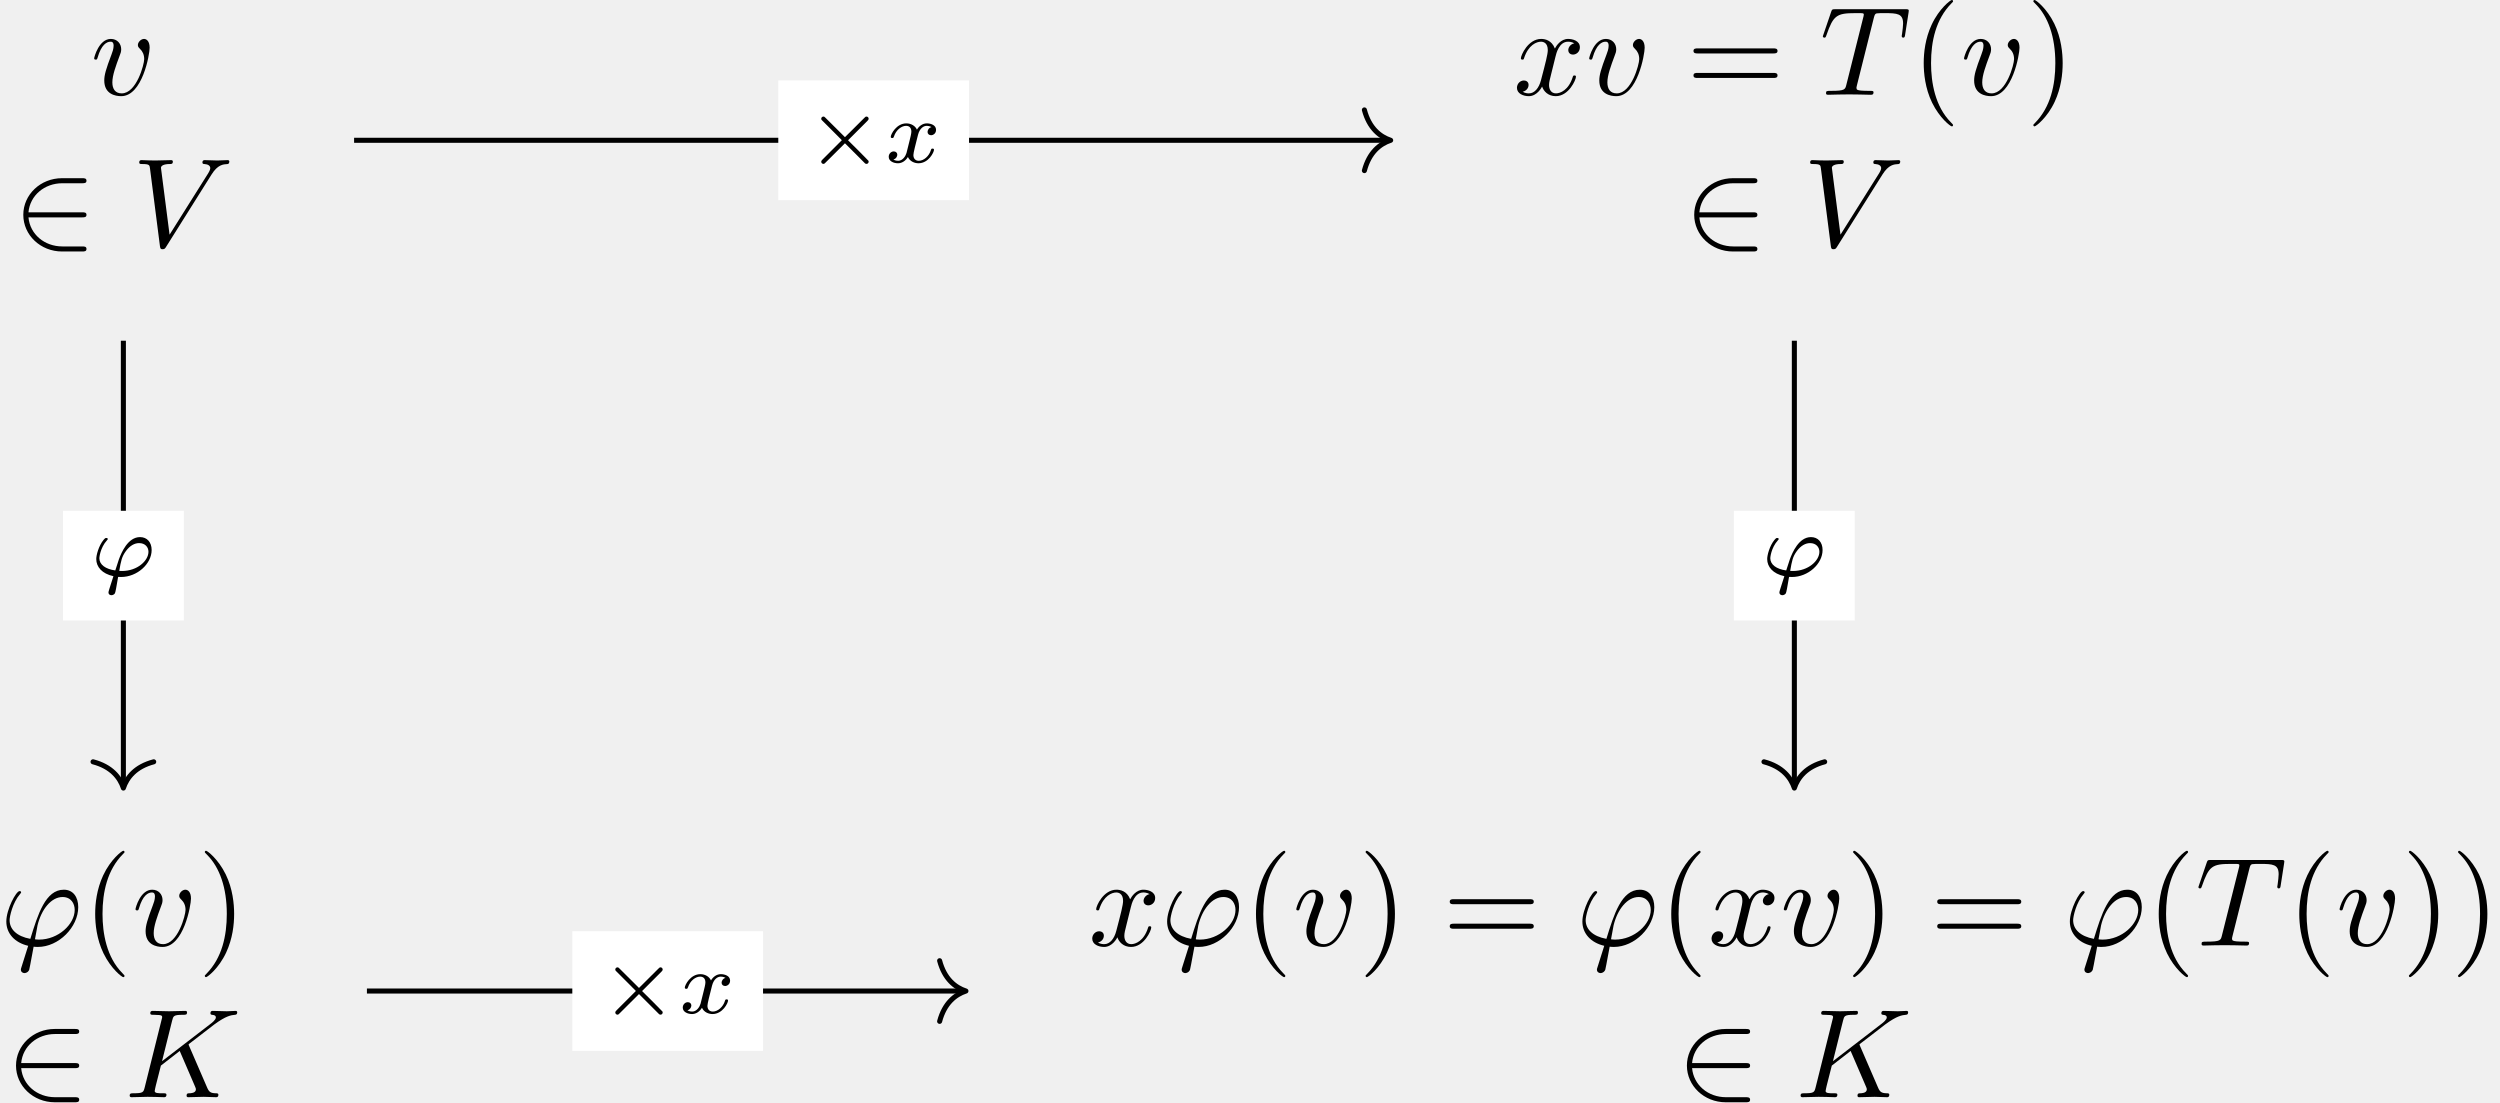
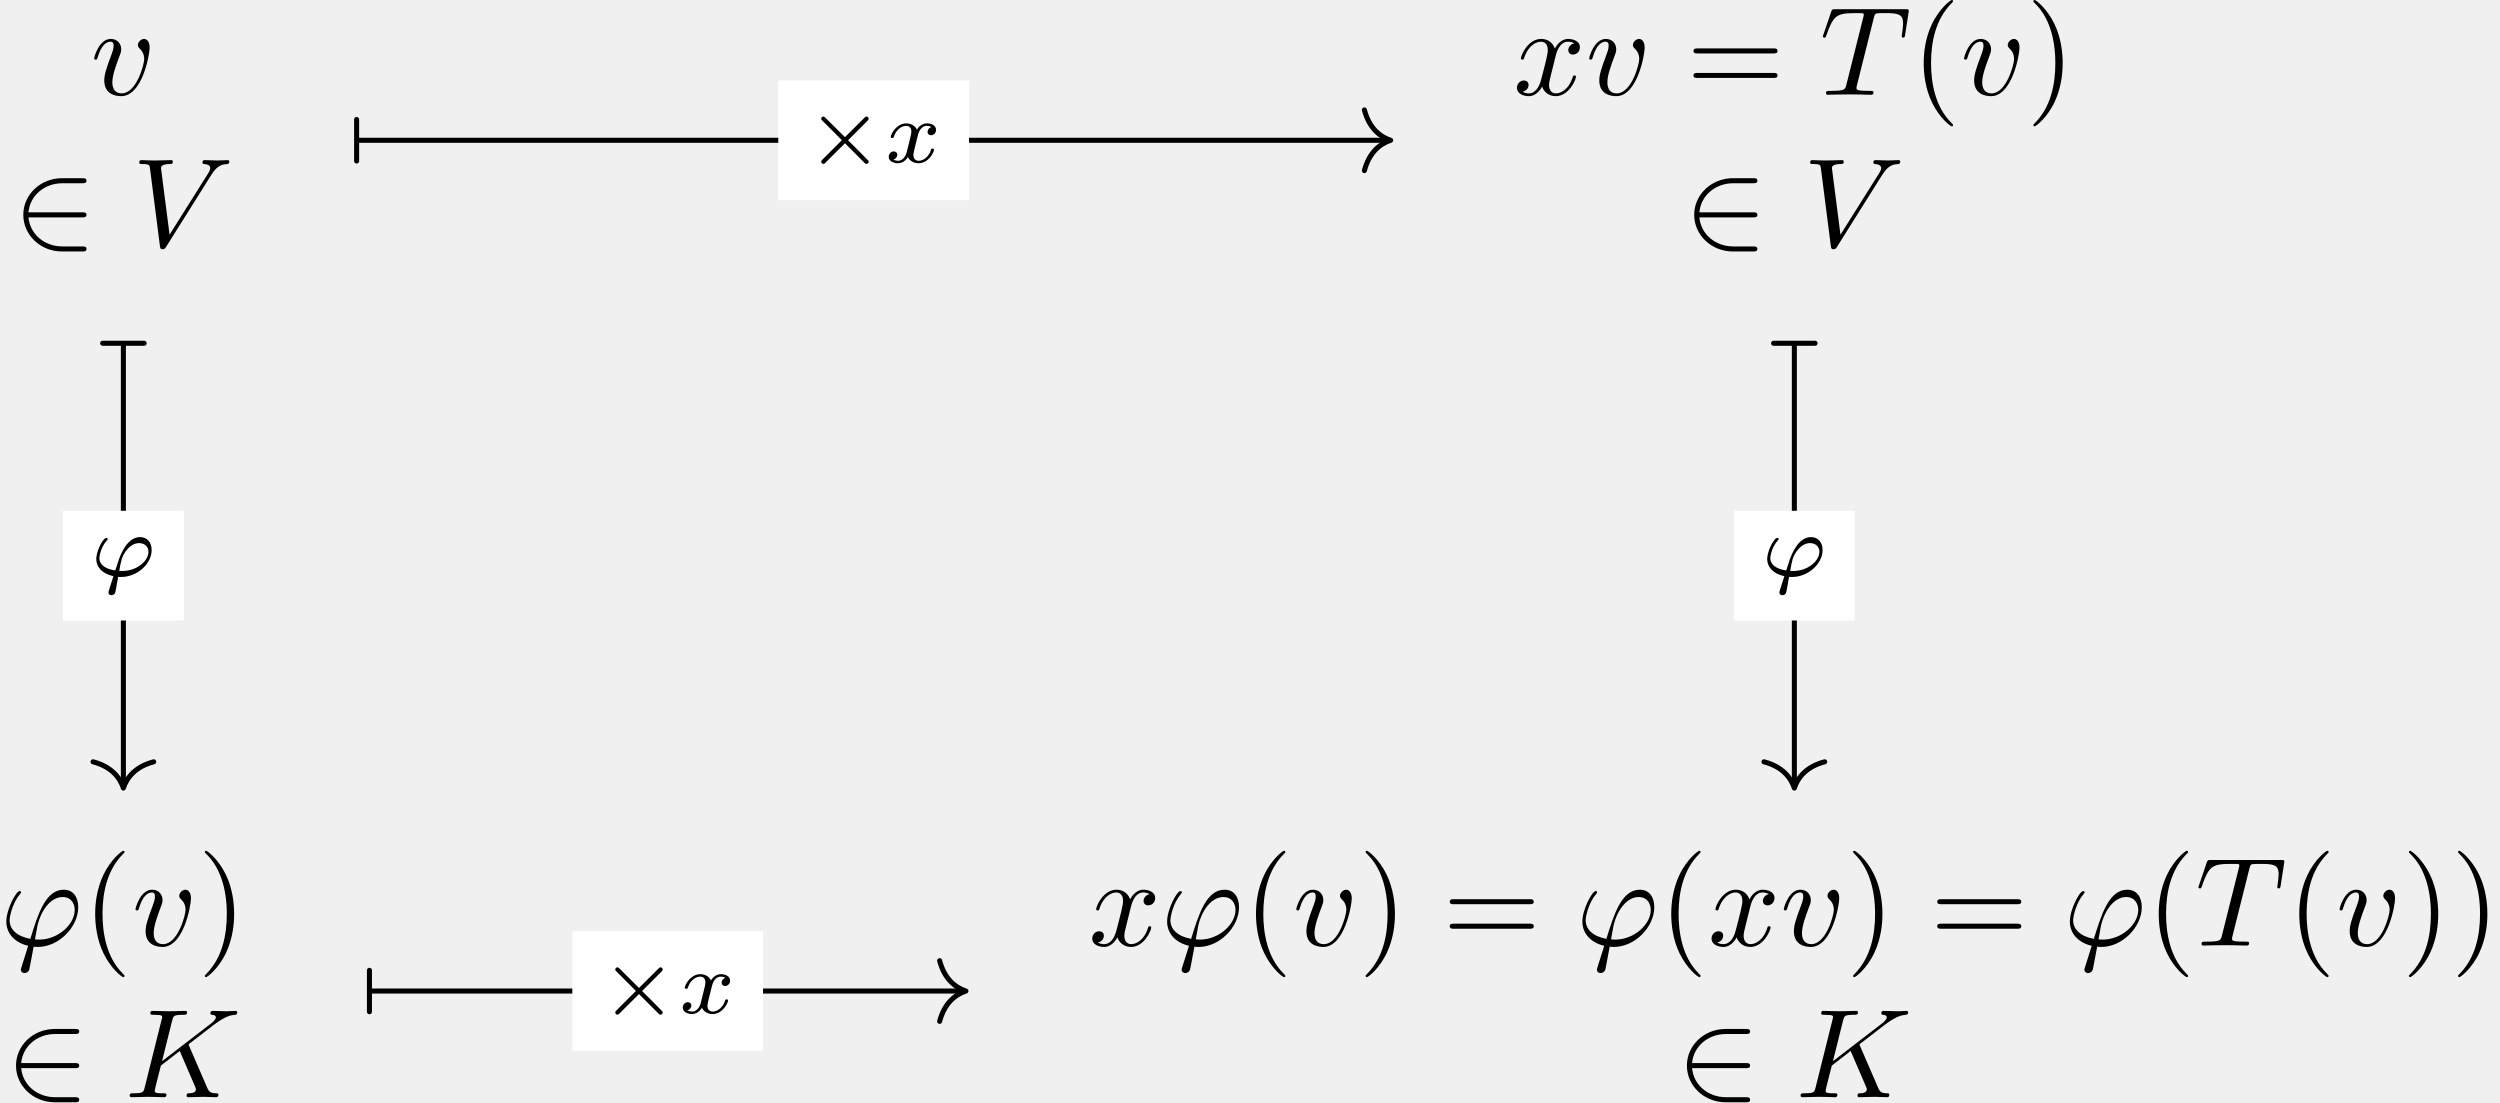
<svg xmlns="http://www.w3.org/2000/svg" xmlns:xlink="http://www.w3.org/1999/xlink" version="1.1" width="197.081pt" height="86.885pt" viewBox="73.313 -93.727 197.081 86.885">
  <defs>
    <path id="g3-39" d="M2.204 .063C2.28 .07 2.364 .07 2.441 .07C3.696 .07 4.847-.955 4.847-2.057C4.847-2.678 4.477-3.075 3.933-3.075C2.971-3.075 2.462-1.848 2.267-1.325C2.176-1.067 2.022-.579 1.981-.446C1.213-.551 .725-.9 .725-1.416C.725-1.423 .767-2.204 1.332-2.831C1.381-2.88 1.388-2.894 1.388-2.922C1.388-3.006 1.297-3.006 1.276-3.006C1.213-3.006 1.186-3.006 1.053-2.852C.663-2.371 .481-1.646 .481-1.346C.481-.725 .934-.188 1.834 .007C1.485 1.088 1.444 1.22 1.444 1.283C1.444 1.471 1.604 1.506 1.681 1.506S1.897 1.458 1.953 1.353C2.001 1.248 2.064 .893 2.204 .063ZM2.294-.411C2.434-1.213 2.49-1.527 2.824-1.981C3.138-2.406 3.508-2.601 3.857-2.601C4.338-2.601 4.596-2.28 4.596-1.918C4.596-1.213 3.717-.404 2.518-.404C2.455-.404 2.357-.404 2.294-.411Z" />
    <path id="g3-120" d="M1.736-.739C1.667-.502 1.437-.126 1.081-.126C1.06-.126 .851-.126 .704-.223C.99-.314 1.011-.565 1.011-.607C1.011-.76 .893-.865 .732-.865C.537-.865 .335-.697 .335-.439C.335-.091 .725 .07 1.067 .07C1.388 .07 1.674-.133 1.848-.425C2.015-.056 2.399 .07 2.678 .07C3.48 .07 3.905-.802 3.905-.997C3.905-1.088 3.815-1.088 3.794-1.088C3.696-1.088 3.689-1.053 3.661-.969C3.515-.488 3.096-.126 2.706-.126C2.427-.126 2.28-.314 2.28-.579C2.28-.76 2.448-1.395 2.643-2.169C2.783-2.706 3.096-2.88 3.327-2.88C3.34-2.88 3.557-2.88 3.703-2.783C3.48-2.72 3.396-2.525 3.396-2.399C3.396-2.246 3.515-2.141 3.675-2.141S4.066-2.273 4.066-2.566C4.066-2.957 3.619-3.075 3.34-3.075C2.992-3.075 2.713-2.845 2.559-2.58C2.434-2.866 2.113-3.075 1.723-3.075C.941-3.075 .495-2.218 .495-2.008C.495-1.918 .593-1.918 .614-1.918C.704-1.918 .711-1.946 .746-2.036C.921-2.58 1.36-2.88 1.702-2.88C1.932-2.88 2.12-2.755 2.12-2.42C2.12-2.28 2.036-1.932 1.974-1.695L1.736-.739Z" />
    <path id="g1-2" d="M4.882-3.271C4.958-3.347 4.979-3.389 4.979-3.438C4.979-3.55 4.889-3.612 4.812-3.612C4.742-3.612 4.721-3.592 4.638-3.508L3.11-1.988L1.576-3.515C1.506-3.585 1.478-3.612 1.416-3.612C1.318-3.612 1.241-3.536 1.241-3.438C1.241-3.375 1.262-3.354 1.346-3.271L2.866-1.75L1.346-.23C1.248-.133 1.241-.098 1.241-.056C1.241 .042 1.318 .119 1.416 .119C1.478 .119 1.499 .098 1.576 .021L3.11-1.506L4.7 .084C4.735 .105 4.77 .119 4.812 .119C4.889 .119 4.979 .056 4.979-.056C4.979-.112 4.965-.126 4.944-.146C4.931-.174 3.578-1.527 3.354-1.743L4.882-3.271Z" />
    <path id="g4-40" d="M3.298 2.391C3.298 2.361 3.298 2.341 3.128 2.172C1.883 .917 1.564-.966 1.564-2.491C1.564-4.224 1.943-5.958 3.168-7.203C3.298-7.323 3.298-7.342 3.298-7.372C3.298-7.442 3.258-7.472 3.198-7.472C3.098-7.472 2.202-6.795 1.614-5.529C1.106-4.433 .986-3.328 .986-2.491C.986-1.714 1.096-.508 1.644 .618C2.242 1.843 3.098 2.491 3.198 2.491C3.258 2.491 3.298 2.461 3.298 2.391Z" />
    <path id="g4-41" d="M2.879-2.491C2.879-3.268 2.77-4.473 2.222-5.599C1.624-6.824 .767-7.472 .667-7.472C.608-7.472 .568-7.432 .568-7.372C.568-7.342 .568-7.323 .757-7.143C1.733-6.157 2.301-4.573 2.301-2.491C2.301-.787 1.933 .966 .697 2.222C.568 2.341 .568 2.361 .568 2.391C.568 2.451 .608 2.491 .667 2.491C.767 2.491 1.664 1.813 2.252 .548C2.76-.548 2.879-1.654 2.879-2.491Z" />
    <path id="g4-61" d="M6.844-3.258C6.994-3.258 7.183-3.258 7.183-3.457S6.994-3.656 6.854-3.656H.887C.747-3.656 .558-3.656 .558-3.457S.747-3.258 .897-3.258H6.844ZM6.854-1.325C6.994-1.325 7.183-1.325 7.183-1.524S6.994-1.724 6.844-1.724H.897C.747-1.724 .558-1.724 .558-1.524S.747-1.325 .887-1.325H6.854Z" />
    <path id="g0-50" d="M5.46-2.291C5.629-2.291 5.808-2.291 5.808-2.491S5.629-2.69 5.46-2.69H1.235C1.355-4.025 2.501-4.981 3.905-4.981H5.46C5.629-4.981 5.808-4.981 5.808-5.181S5.629-5.38 5.46-5.38H3.885C2.182-5.38 .827-4.085 .827-2.491S2.182 .399 3.885 .399H5.46C5.629 .399 5.808 .399 5.808 .199S5.629 0 5.46 0H3.905C2.501 0 1.355-.956 1.235-2.291H5.46Z" />
    <path id="g2-39" d="M1.694 1.694C1.654 1.823 1.644 1.843 1.644 1.893C1.644 2.112 1.833 2.172 1.933 2.172C1.983 2.172 2.202 2.142 2.301 1.913C2.331 1.833 2.381 1.504 2.65 .09C2.74 .1 2.809 .11 2.979 .11C4.633 .11 6.167-1.455 6.167-3.029C6.167-3.806 5.778-4.403 5.031-4.403C3.587-4.403 2.989-2.471 2.391-.528C1.315-.727 .757-1.285 .757-2.002C.757-2.281 .986-3.377 1.584-4.065C1.664-4.154 1.664-4.174 1.664-4.194C1.664-4.234 1.644-4.294 1.544-4.294C1.265-4.294 .498-2.849 .498-1.893C.498-.956 1.156-.229 2.222 .02L1.694 1.694ZM3.068-.468C2.989-.468 2.969-.468 2.889-.478C2.77-.478 2.76-.488 2.76-.518C2.76-.538 2.929-1.445 2.959-1.594C3.268-2.869 4.045-3.826 4.932-3.826C5.619-3.826 5.888-3.288 5.888-2.809C5.888-1.684 4.603-.468 3.068-.468Z" />
    <path id="g2-75" d="M5.071-4.025C5.061-4.055 5.021-4.134 5.021-4.164C5.021-4.174 5.2-4.314 5.31-4.394L7.054-5.738C7.99-6.426 8.379-6.466 8.677-6.496C8.757-6.506 8.857-6.516 8.857-6.695C8.857-6.735 8.827-6.804 8.747-6.804C8.528-6.804 8.279-6.775 8.04-6.775C7.681-6.775 7.293-6.804 6.934-6.804C6.864-6.804 6.745-6.804 6.745-6.605C6.745-6.535 6.795-6.506 6.864-6.496C7.083-6.476 7.173-6.426 7.173-6.286C7.173-6.107 6.874-5.878 6.814-5.828L2.929-2.839L3.726-6.037C3.816-6.396 3.836-6.496 4.563-6.496C4.812-6.496 4.902-6.496 4.902-6.695C4.902-6.785 4.822-6.804 4.762-6.804C4.483-6.804 3.766-6.775 3.487-6.775C3.198-6.775 2.491-6.804 2.202-6.804C2.132-6.804 2.002-6.804 2.002-6.615C2.002-6.496 2.092-6.496 2.291-6.496C2.421-6.496 2.6-6.486 2.72-6.476C2.879-6.456 2.939-6.426 2.939-6.316C2.939-6.276 2.929-6.247 2.899-6.127L1.564-.777C1.465-.389 1.445-.309 .658-.309C.488-.309 .379-.309 .379-.12C.379 0 .498 0 .528 0C.807 0 1.514-.03 1.793-.03C2.002-.03 2.222-.02 2.431-.02C2.65-.02 2.869 0 3.078 0C3.148 0 3.278 0 3.278-.199C3.278-.309 3.188-.309 2.999-.309C2.63-.309 2.351-.309 2.351-.488C2.351-.558 2.411-.777 2.441-.927C2.58-1.445 2.71-1.973 2.839-2.491L4.324-3.646L5.479-.966C5.599-.697 5.599-.677 5.599-.618C5.599-.319 5.171-.309 5.081-.309C4.971-.309 4.862-.309 4.862-.11C4.862 0 4.981 0 5.001 0C5.4 0 5.818-.03 6.217-.03C6.436-.03 6.974 0 7.193 0C7.243 0 7.372 0 7.372-.199C7.372-.309 7.263-.309 7.173-.309C6.765-.319 6.635-.408 6.486-.757L5.071-4.025Z" />
    <path id="g2-84" d="M4.254-6.047C4.324-6.326 4.364-6.386 4.483-6.416C4.573-6.436 4.902-6.436 5.111-6.436C6.117-6.436 6.565-6.396 6.565-5.619C6.565-5.469 6.526-5.081 6.486-4.822C6.476-4.782 6.456-4.663 6.456-4.633C6.456-4.573 6.486-4.503 6.575-4.503C6.685-4.503 6.705-4.583 6.725-4.732L6.994-6.466C7.004-6.506 7.014-6.605 7.014-6.635C7.014-6.745 6.914-6.745 6.745-6.745H1.215C.976-6.745 .966-6.735 .897-6.545L.299-4.792C.289-4.772 .239-4.633 .239-4.613C.239-4.553 .289-4.503 .359-4.503C.458-4.503 .468-4.553 .528-4.712C1.066-6.257 1.325-6.436 2.8-6.436H3.188C3.467-6.436 3.467-6.396 3.467-6.316C3.467-6.257 3.437-6.137 3.427-6.107L2.092-.787C2.002-.418 1.973-.309 .907-.309C.548-.309 .488-.309 .488-.12C.488 0 .598 0 .658 0C.927 0 1.205-.02 1.474-.02C1.753-.02 2.042-.03 2.321-.03S2.879-.02 3.148-.02C3.437-.02 3.736 0 4.015 0C4.115 0 4.234 0 4.234-.199C4.234-.309 4.154-.309 3.895-.309C3.646-.309 3.517-.309 3.258-.329C2.969-.359 2.889-.389 2.889-.548C2.889-.558 2.889-.608 2.929-.757L4.254-6.047Z" />
    <path id="g2-86" d="M6.257-5.669C6.745-6.446 7.163-6.476 7.532-6.496C7.651-6.506 7.661-6.675 7.661-6.685C7.661-6.765 7.611-6.804 7.532-6.804C7.273-6.804 6.984-6.775 6.715-6.775C6.386-6.775 6.047-6.804 5.729-6.804C5.669-6.804 5.539-6.804 5.539-6.615C5.539-6.506 5.629-6.496 5.699-6.496C5.968-6.476 6.157-6.376 6.157-6.167C6.157-6.017 6.007-5.798 6.007-5.788L2.949-.927L2.271-6.197C2.271-6.366 2.501-6.496 2.959-6.496C3.098-6.496 3.208-6.496 3.208-6.695C3.208-6.785 3.128-6.804 3.068-6.804C2.67-6.804 2.242-6.775 1.833-6.775C1.654-6.775 1.465-6.785 1.285-6.785S.917-6.804 .747-6.804C.677-6.804 .558-6.804 .558-6.615C.558-6.496 .648-6.496 .807-6.496C1.365-6.496 1.375-6.406 1.405-6.157L2.192-.01C2.222 .189 2.262 .219 2.391 .219C2.55 .219 2.59 .169 2.67 .04L6.257-5.669Z" />
    <path id="g2-118" d="M4.663-3.706C4.663-4.244 4.403-4.403 4.224-4.403C3.975-4.403 3.736-4.144 3.736-3.925C3.736-3.796 3.786-3.736 3.895-3.626C4.105-3.427 4.234-3.168 4.234-2.809C4.234-2.391 3.626-.11 2.461-.11C1.953-.11 1.724-.458 1.724-.976C1.724-1.534 1.993-2.262 2.301-3.088C2.371-3.258 2.421-3.397 2.421-3.587C2.421-4.035 2.102-4.403 1.604-4.403C.667-4.403 .289-2.959 .289-2.869C.289-2.77 .389-2.77 .408-2.77C.508-2.77 .518-2.79 .568-2.949C.857-3.955 1.285-4.184 1.574-4.184C1.654-4.184 1.823-4.184 1.823-3.866C1.823-3.616 1.724-3.347 1.654-3.168C1.215-2.012 1.086-1.554 1.086-1.126C1.086-.05 1.963 .11 2.421 .11C4.095 .11 4.663-3.188 4.663-3.706Z" />
    <path id="g2-120" d="M3.328-3.009C3.387-3.268 3.616-4.184 4.314-4.184C4.364-4.184 4.603-4.184 4.812-4.055C4.533-4.005 4.334-3.756 4.334-3.517C4.334-3.357 4.443-3.168 4.712-3.168C4.932-3.168 5.25-3.347 5.25-3.746C5.25-4.264 4.663-4.403 4.324-4.403C3.746-4.403 3.397-3.875 3.278-3.646C3.029-4.304 2.491-4.403 2.202-4.403C1.166-4.403 .598-3.118 .598-2.869C.598-2.77 .697-2.77 .717-2.77C.797-2.77 .827-2.79 .847-2.879C1.186-3.935 1.843-4.184 2.182-4.184C2.371-4.184 2.72-4.095 2.72-3.517C2.72-3.208 2.55-2.54 2.182-1.146C2.022-.528 1.674-.11 1.235-.11C1.176-.11 .946-.11 .737-.239C.986-.289 1.205-.498 1.205-.777C1.205-1.046 .986-1.126 .837-1.126C.538-1.126 .289-.867 .289-.548C.289-.09 .787 .11 1.225 .11C1.883 .11 2.242-.588 2.271-.648C2.391-.279 2.75 .11 3.347 .11C4.374 .11 4.941-1.176 4.941-1.425C4.941-1.524 4.852-1.524 4.822-1.524C4.732-1.524 4.712-1.484 4.692-1.415C4.364-.349 3.686-.11 3.367-.11C2.979-.11 2.819-.428 2.819-.767C2.819-.986 2.879-1.205 2.989-1.644L3.328-3.009Z" />
  </defs>
  <g id="page1">
    <g transform="matrix(1 0 0 1 -121.5116 36.0251)">
      <use x="201.958" y="-122.281" xlink:href="#g2-118" />
      <use x="195.834" y="-110.325" xlink:href="#g0-50" />
      <use x="205.243" y="-110.325" xlink:href="#g2-86" />
    </g>
    <g transform="matrix(1 0 0 1 -134.947 36.0251)">
      <use x="327.556" y="-122.281" xlink:href="#g2-120" />
      <use x="333.25" y="-122.281" xlink:href="#g2-118" />
      <use x="341.203" y="-122.281" xlink:href="#g4-61" />
      <use x="351.72" y="-122.281" xlink:href="#g2-84" />
      <use x="358.925" y="-122.281" xlink:href="#g4-40" />
      <use x="362.8" y="-122.281" xlink:href="#g2-118" />
      <use x="367.986" y="-122.281" xlink:href="#g4-41" />
      <use x="340.991" y="-110.325" xlink:href="#g0-50" />
      <use x="350.4" y="-110.325" xlink:href="#g2-86" />
    </g>
    <g transform="matrix(1 0 0 1 -122.5206 36.0251)">
      <use x="195.834" y="-55.212" xlink:href="#g2-39" />
      <use x="202.351" y="-55.212" xlink:href="#g4-40" />
      <use x="206.226" y="-55.212" xlink:href="#g2-118" />
      <use x="211.412" y="-55.212" xlink:href="#g4-41" />
      <use x="196.269" y="-43.257" xlink:href="#g0-50" />
      <use x="205.678" y="-43.257" xlink:href="#g2-75" />
    </g>
    <g transform="matrix(1 0 0 1 -168.428 36.0251)">
      <use x="327.556" y="-55.212" xlink:href="#g2-120" />
      <use x="333.25" y="-55.212" xlink:href="#g2-39" />
      <use x="339.767" y="-55.212" xlink:href="#g4-40" />
      <use x="343.641" y="-55.212" xlink:href="#g2-118" />
      <use x="348.828" y="-55.212" xlink:href="#g4-41" />
      <use x="355.469" y="-55.212" xlink:href="#g4-61" />
      <use x="365.986" y="-55.212" xlink:href="#g2-39" />
      <use x="372.503" y="-55.212" xlink:href="#g4-40" />
      <use x="376.377" y="-55.212" xlink:href="#g2-120" />
      <use x="382.071" y="-55.212" xlink:href="#g2-118" />
      <use x="387.258" y="-55.212" xlink:href="#g4-41" />
      <use x="393.899" y="-55.212" xlink:href="#g4-61" />
      <use x="404.415" y="-55.212" xlink:href="#g2-39" />
      <use x="410.933" y="-55.212" xlink:href="#g4-40" />
      <use x="414.807" y="-55.212" xlink:href="#g2-84" />
      <use x="422.013" y="-55.212" xlink:href="#g4-40" />
      <use x="425.887" y="-55.212" xlink:href="#g2-118" />
      <use x="431.074" y="-55.212" xlink:href="#g4-41" />
      <use x="434.948" y="-55.212" xlink:href="#g4-41" />
      <use x="373.897" y="-43.257" xlink:href="#g0-50" />
      <use x="383.307" y="-43.257" xlink:href="#g2-75" />
    </g>
-     <path d="M101.227-82.668H182.742" stroke="#000" fill="none" stroke-width=".398" stroke-miterlimit="10" />
+     <path d="M101.527-82.668H182.742" stroke="#000" fill="none" stroke-width=".398" stroke-miterlimit="10" />
+     <path d="M101.426-81.035V-84.305" stroke="#000" fill="none" stroke-width=".398" stroke-miterlimit="10" stroke-linecap="round" />
    <path d="M180.871-85.062C181.25-83.625 182.094-82.949 182.942-82.668C182.094-82.391 181.25-81.715 180.871-80.277" stroke="#000" fill="none" stroke-width=".398" stroke-miterlimit="10" stroke-linecap="round" stroke-linejoin="round" />
    <path d="M134.668-77.949H149.703V-87.387H134.668Z" fill="#fff" />
    <g transform="matrix(1 0 0 1 -35.044 -31.791)">
      <use x="171.856" y="-49.135" xlink:href="#g1-2" />
      <use x="178.082" y="-49.135" xlink:href="#g3-120" />
    </g>
-     <path d="M83.039-66.867V-31.801" stroke="#000" fill="none" stroke-width=".398" stroke-miterlimit="10" />
+     <path d="M83.039-66.57V-31.801" stroke="#000" fill="none" stroke-width=".398" stroke-miterlimit="10" />
+     <path d="M81.406-66.668H84.676" stroke="#000" fill="none" stroke-width=".398" stroke-miterlimit="10" stroke-linecap="round" />
    <path d="M85.43-33.672C83.996-33.293 83.32-32.449 83.039-31.602C82.762-32.449 82.086-33.293 80.648-33.672" stroke="#000" fill="none" stroke-width=".398" stroke-miterlimit="10" stroke-linecap="round" stroke-linejoin="round" />
    <path d="M78.277-44.812H87.805V-53.461H78.277Z" fill="#fff" />
    <g transform="matrix(1 0 0 1 -91.4356 .8233)">
      <use x="171.856" y="-49.135" xlink:href="#g3-39" />
    </g>
-     <path d="M214.766-66.867V-31.801" stroke="#000" fill="none" stroke-width=".398" stroke-miterlimit="10" />
+     <path d="M214.766-66.57V-31.801" stroke="#000" fill="none" stroke-width=".398" stroke-miterlimit="10" />
+     <path d="M213.129-66.668H216.399" stroke="#000" fill="none" stroke-width=".398" stroke-miterlimit="10" stroke-linecap="round" />
    <path d="M217.156-33.672C215.719-33.293 215.043-32.449 214.766-31.602C214.484-32.449 213.809-33.293 212.371-33.672" stroke="#000" fill="none" stroke-width=".398" stroke-miterlimit="10" stroke-linecap="round" stroke-linejoin="round" />
    <path d="M210-44.812H219.527V-53.461H210Z" fill="#fff" />
    <g transform="matrix(1 0 0 1 40.288 .8233)">
      <use x="171.856" y="-49.135" xlink:href="#g3-39" />
    </g>
-     <path d="M102.238-15.602H149.262" stroke="#000" fill="none" stroke-width=".398" stroke-miterlimit="10" />
+     <path d="M102.535-15.602H149.262" stroke="#000" fill="none" stroke-width=".398" stroke-miterlimit="10" />
+     <path d="M102.437-13.969V-17.234" stroke="#000" fill="none" stroke-width=".398" stroke-miterlimit="10" stroke-linecap="round" />
    <path d="M147.386-17.992C147.765-16.559 148.609-15.879 149.46-15.602C148.609-15.32 147.765-14.644 147.386-13.211" stroke="#000" fill="none" stroke-width=".398" stroke-miterlimit="10" stroke-linecap="round" stroke-linejoin="round" />
    <path d="M118.43-10.883H133.465V-20.32H118.43Z" fill="#fff" />
    <g transform="matrix(1 0 0 1 -51.28 35.2779)">
      <use x="171.856" y="-49.135" xlink:href="#g1-2" />
      <use x="178.082" y="-49.135" xlink:href="#g3-120" />
    </g>
  </g>
</svg>
